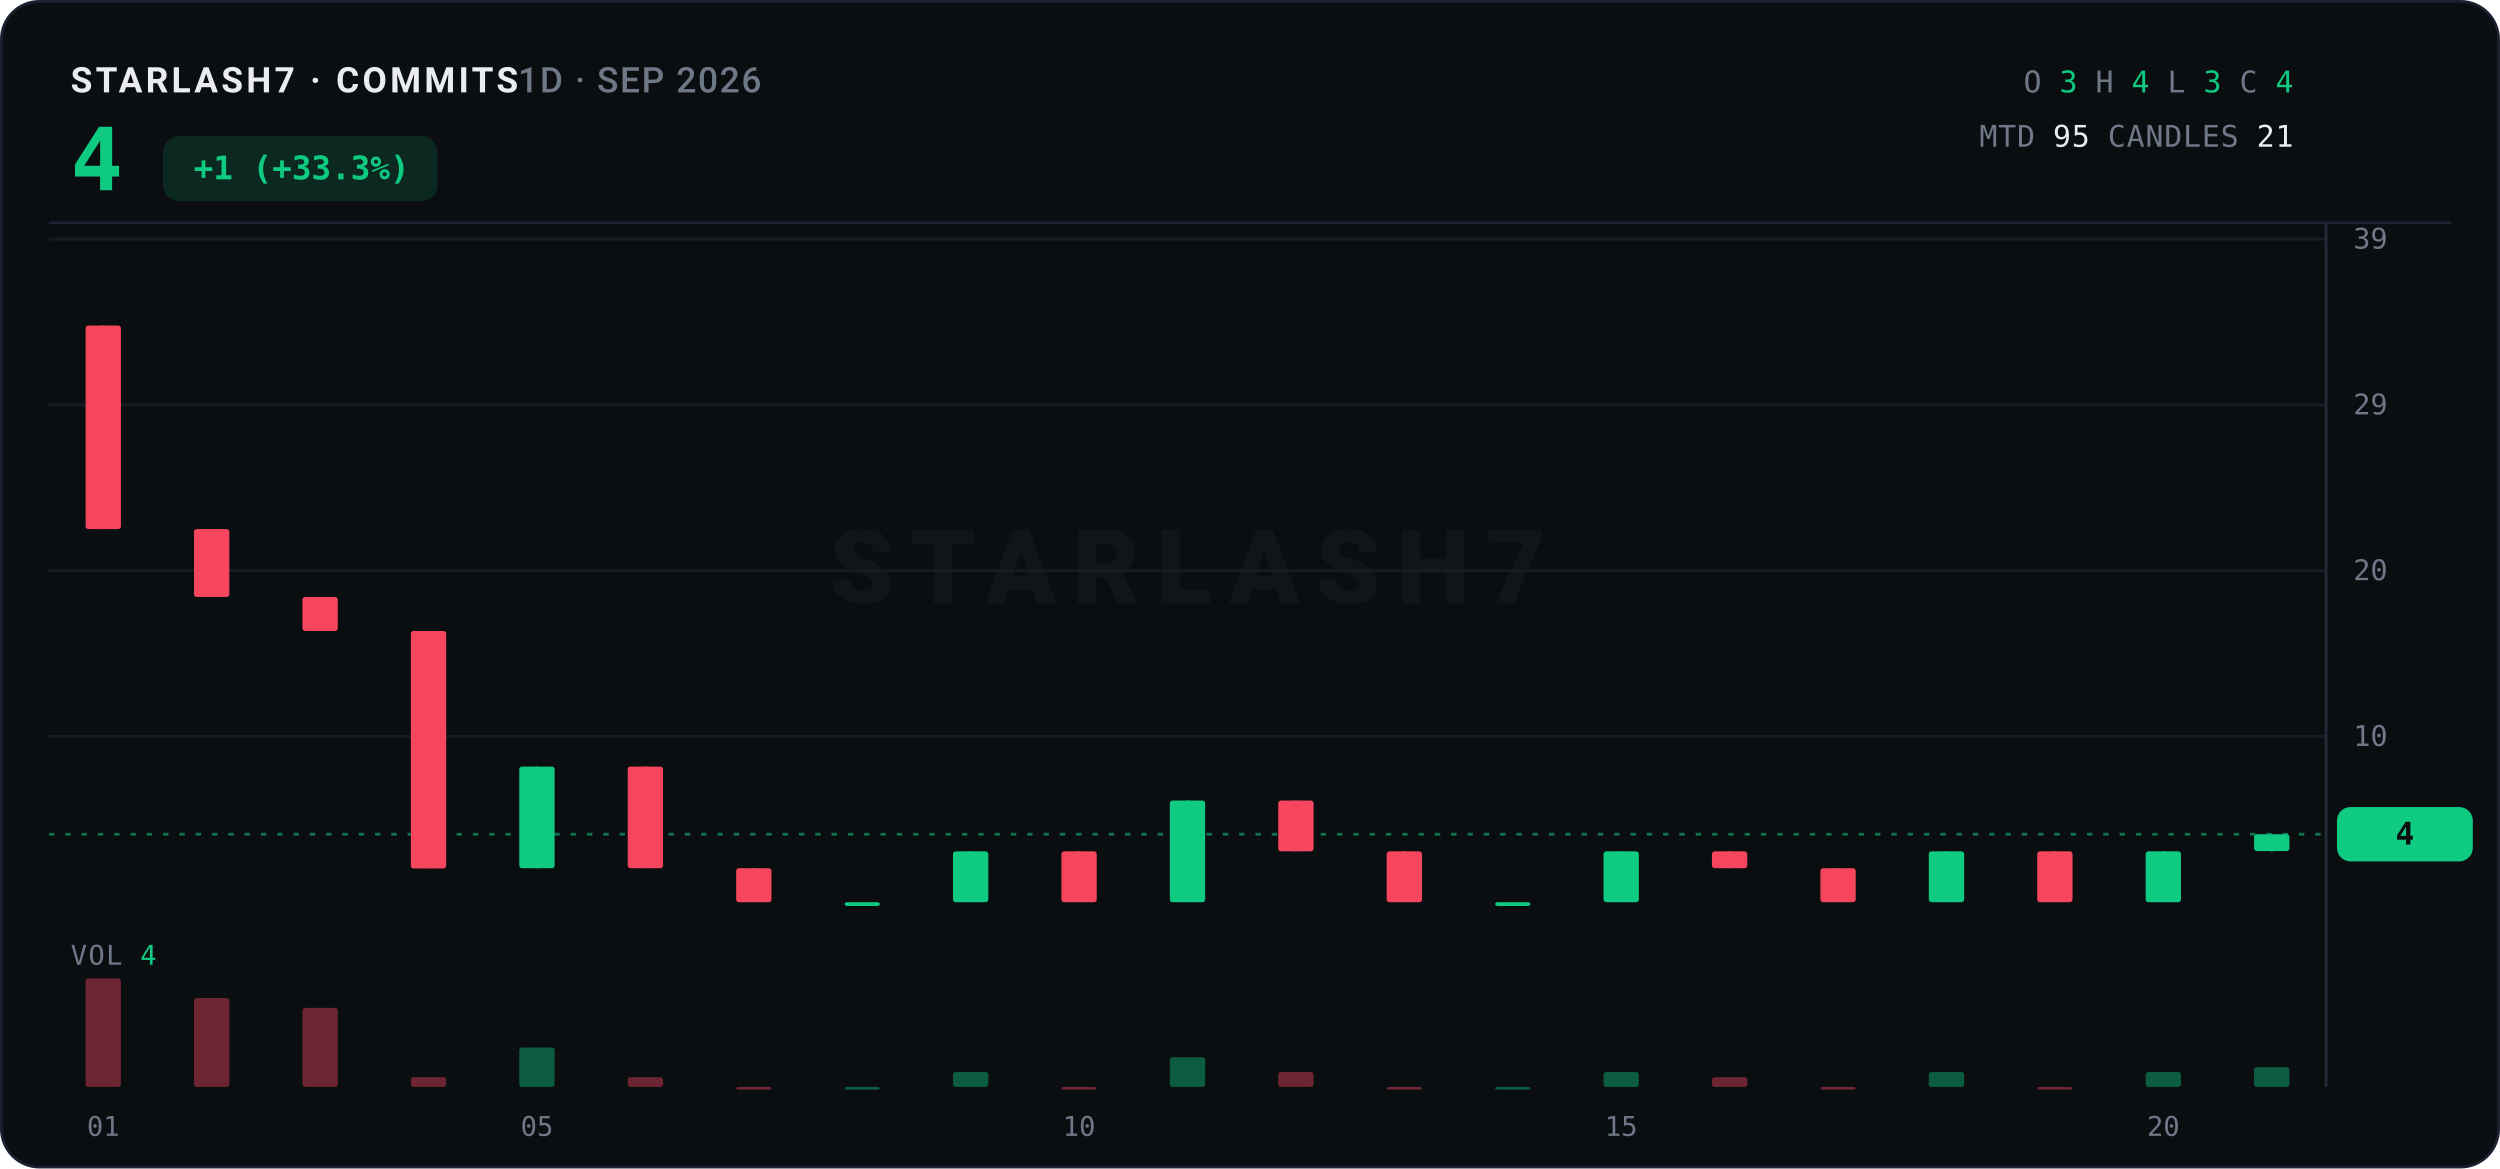
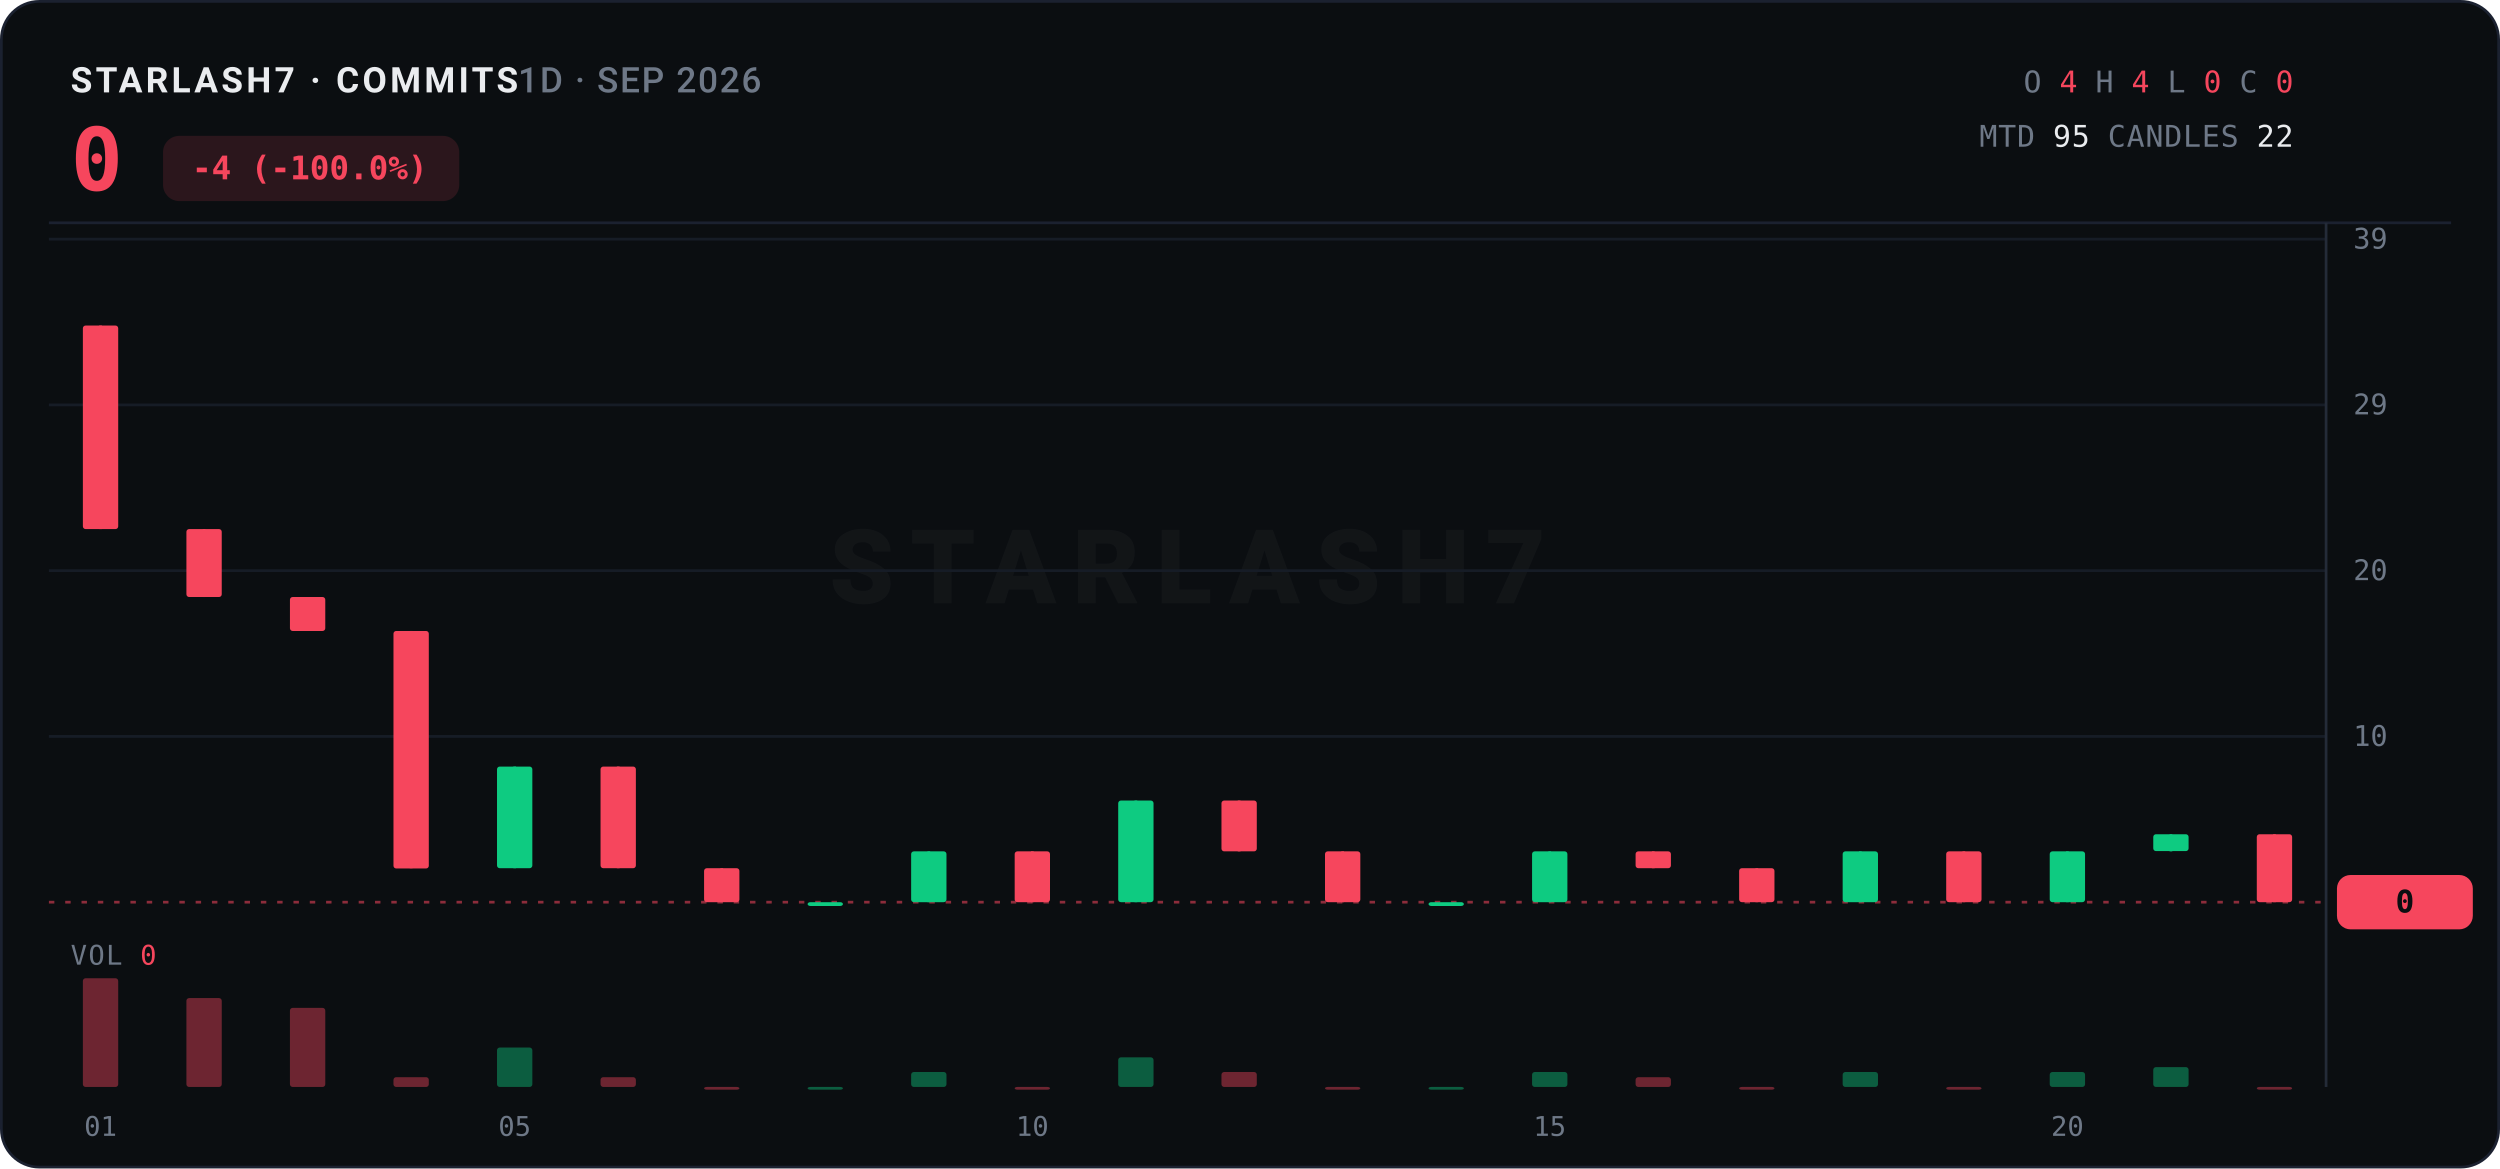
<svg xmlns="http://www.w3.org/2000/svg" width="920" height="430" viewBox="0 0 920 430">
  <rect x="0.5" y="0.5" width="919" height="429" rx="14" fill="#0B0E11" stroke="#1B2130" />
  <text x="26" y="34" font-family="ui-sans-serif,system-ui,-apple-system,'Segoe UI',Roboto,sans-serif" font-size="13" font-weight="700" letter-spacing="1.2" fill="#EAECEF">STARLASH7 · COMMITS<tspan fill="#6E7887" font-weight="500" letter-spacing="0.6">  1D · SEP 2026</tspan>
  </text>
-   <text x="26" y="70" font-family="ui-monospace,'SF Mono',SFMono-Regular,Menlo,Consolas,monospace" font-size="32" font-weight="800" fill="#0ECB81" letter-spacing="-0.5">4</text>
-   <rect x="60" y="50" width="101" height="24" rx="6" fill="#0ECB81" opacity="0.14" />
-   <text x="111" y="66" text-anchor="middle" font-family="ui-monospace,'SF Mono',SFMono-Regular,Menlo,Consolas,monospace" font-size="12" font-weight="700" fill="#0ECB81">+1 (+33.3%)</text>
+   <text x="26" y="70" font-family="ui-monospace,'SF Mono',SFMono-Regular,Menlo,Consolas,monospace" font-size="32" font-weight="800" fill="#F6465D" letter-spacing="-0.5">0</text>
+   <rect x="60" y="50" width="109" height="24" rx="6" fill="#F6465D" opacity="0.14" />
+   <text x="114" y="66" text-anchor="middle" font-family="ui-monospace,'SF Mono',SFMono-Regular,Menlo,Consolas,monospace" font-size="12" font-weight="700" fill="#F6465D">-4 (-100.0%)</text>
  <text x="844" y="34" text-anchor="end" font-family="ui-monospace,'SF Mono',SFMono-Regular,Menlo,Consolas,monospace" font-size="11" letter-spacing="0.3">
    <tspan fill="#6E7887">O</tspan>
-     <tspan fill="#0ECB81">3</tspan>
+     <tspan fill="#F6465D">4</tspan>
    <tspan fill="#6E7887">H</tspan>
-     <tspan fill="#0ECB81">4</tspan>
+     <tspan fill="#F6465D">4</tspan>
    <tspan fill="#6E7887">L</tspan>
-     <tspan fill="#0ECB81">3</tspan>
+     <tspan fill="#F6465D">0</tspan>
    <tspan fill="#6E7887">C</tspan>
-     <tspan fill="#0ECB81">4</tspan>
+     <tspan fill="#F6465D">0</tspan>
  </text>
  <text x="844" y="54" text-anchor="end" font-family="ui-monospace,'SF Mono',SFMono-Regular,Menlo,Consolas,monospace" font-size="11" letter-spacing="0.3">
    <tspan fill="#6E7887">MTD</tspan>
    <tspan fill="#EAECEF">95</tspan>
    <tspan fill="#6E7887">CANDLES</tspan>
-     <tspan fill="#EAECEF">21</tspan>
+     <tspan fill="#EAECEF">22</tspan>
  </text>
  <line x1="18" y1="82" x2="902" y2="82" stroke="#1B2130" stroke-width="1" />
  <text x="437.0" y="222.0" text-anchor="middle" font-family="ui-sans-serif,system-ui,-apple-system,'Segoe UI',Roboto,sans-serif" font-size="38" font-weight="800" letter-spacing="6" fill="#EAECEF" opacity="0.035">STARLASH7</text>
  <line x1="18" y1="271.0" x2="856" y2="271.0" stroke="#161C26" stroke-width="1" />
  <text x="866" y="274.5" font-family="ui-monospace,'SF Mono',SFMono-Regular,Menlo,Consolas,monospace" font-size="10.5" fill="#6E7887">10</text>
  <line x1="18" y1="210.0" x2="856" y2="210.0" stroke="#161C26" stroke-width="1" />
  <text x="866" y="213.5" font-family="ui-monospace,'SF Mono',SFMono-Regular,Menlo,Consolas,monospace" font-size="10.5" fill="#6E7887">20</text>
  <line x1="18" y1="149.0" x2="856" y2="149.0" stroke="#161C26" stroke-width="1" />
  <text x="866" y="152.5" font-family="ui-monospace,'SF Mono',SFMono-Regular,Menlo,Consolas,monospace" font-size="10.5" fill="#6E7887">29</text>
  <line x1="18" y1="88.0" x2="856" y2="88.0" stroke="#161C26" stroke-width="1" />
  <text x="866" y="91.5" font-family="ui-monospace,'SF Mono',SFMono-Regular,Menlo,Consolas,monospace" font-size="10.5" fill="#6E7887">39</text>
  <line x1="856" y1="82" x2="856" y2="400" stroke="#242B38" stroke-width="1" />
-   <line x1="18" y1="307.0" x2="856" y2="307.0" stroke="#0ECB81" stroke-width="1" stroke-dasharray="2 4" opacity="0.55" />
-   <rect x="860" y="297.0" width="50" height="20" rx="5" fill="#0ECB81" />
-   <text x="885.0" y="310.8" text-anchor="middle" font-family="ui-monospace,'SF Mono',SFMono-Regular,Menlo,Consolas,monospace" font-size="11.5" font-weight="800" fill="#0B0E11">4</text>
-   <line x1="38.0" y1="119.8" x2="38.0" y2="194.7" stroke="#F6465D" stroke-width="1" />
-   <rect x="31.5" y="119.8" width="13.0" height="74.9" rx="1" fill="#F6465D" />
-   <line x1="77.9" y1="194.7" x2="77.9" y2="219.7" stroke="#F6465D" stroke-width="1" />
-   <rect x="71.4" y="194.7" width="13.0" height="25.0" rx="1" fill="#F6465D" />
-   <line x1="117.8" y1="219.7" x2="117.8" y2="232.2" stroke="#F6465D" stroke-width="1" />
-   <rect x="111.3" y="219.7" width="13.0" height="12.5" rx="1" fill="#F6465D" />
-   <line x1="157.7" y1="232.2" x2="157.7" y2="319.5" stroke="#F6465D" stroke-width="1" />
-   <rect x="151.2" y="232.2" width="13.0" height="87.4" rx="1" fill="#F6465D" />
-   <line x1="197.6" y1="282.1" x2="197.6" y2="319.5" stroke="#0ECB81" stroke-width="1" />
-   <rect x="191.1" y="282.1" width="13.0" height="37.4" rx="1" fill="#0ECB81" />
-   <line x1="237.5" y1="282.1" x2="237.5" y2="319.5" stroke="#F6465D" stroke-width="1" />
-   <rect x="231.0" y="282.1" width="13.0" height="37.4" rx="1" fill="#F6465D" />
-   <line x1="277.4" y1="319.5" x2="277.4" y2="332.0" stroke="#F6465D" stroke-width="1" />
-   <rect x="270.9" y="319.5" width="13.0" height="12.5" rx="1" fill="#F6465D" />
-   <line x1="317.3" y1="332.0" x2="317.3" y2="332.0" stroke="#0ECB81" stroke-width="1" />
-   <rect x="310.8" y="332.0" width="13.0" height="1.4" rx="1" fill="#0ECB81" />
-   <line x1="357.2" y1="313.3" x2="357.2" y2="332.0" stroke="#0ECB81" stroke-width="1" />
-   <rect x="350.7" y="313.3" width="13.0" height="18.7" rx="1" fill="#0ECB81" />
-   <line x1="397.1" y1="313.3" x2="397.1" y2="332.0" stroke="#F6465D" stroke-width="1" />
-   <rect x="390.6" y="313.3" width="13.0" height="18.7" rx="1" fill="#F6465D" />
-   <line x1="437.0" y1="294.6" x2="437.0" y2="332.0" stroke="#0ECB81" stroke-width="1" />
-   <rect x="430.5" y="294.6" width="13.0" height="37.4" rx="1" fill="#0ECB81" />
-   <line x1="476.9" y1="294.6" x2="476.9" y2="313.3" stroke="#F6465D" stroke-width="1" />
-   <rect x="470.4" y="294.6" width="13.0" height="18.7" rx="1" fill="#F6465D" />
-   <line x1="516.8" y1="313.3" x2="516.8" y2="332.0" stroke="#F6465D" stroke-width="1" />
-   <rect x="510.3" y="313.3" width="13.0" height="18.7" rx="1" fill="#F6465D" />
-   <line x1="556.7" y1="332.0" x2="556.7" y2="332.0" stroke="#0ECB81" stroke-width="1" />
-   <rect x="550.2" y="332.0" width="13.0" height="1.4" rx="1" fill="#0ECB81" />
-   <line x1="596.6" y1="313.3" x2="596.6" y2="332.0" stroke="#0ECB81" stroke-width="1" />
-   <rect x="590.1" y="313.3" width="13.0" height="18.7" rx="1" fill="#0ECB81" />
-   <line x1="636.5" y1="313.3" x2="636.5" y2="319.5" stroke="#F6465D" stroke-width="1" />
-   <rect x="630.0" y="313.3" width="13.0" height="6.2" rx="1" fill="#F6465D" />
-   <line x1="676.4" y1="319.5" x2="676.4" y2="332.0" stroke="#F6465D" stroke-width="1" />
-   <rect x="669.9" y="319.5" width="13.0" height="12.5" rx="1" fill="#F6465D" />
-   <line x1="716.3" y1="313.3" x2="716.3" y2="332.0" stroke="#0ECB81" stroke-width="1" />
-   <rect x="709.8" y="313.3" width="13.0" height="18.7" rx="1" fill="#0ECB81" />
-   <line x1="756.2" y1="313.3" x2="756.2" y2="332.0" stroke="#F6465D" stroke-width="1" />
-   <rect x="749.7" y="313.3" width="13.0" height="18.7" rx="1" fill="#F6465D" />
-   <line x1="796.1" y1="313.3" x2="796.1" y2="332.0" stroke="#0ECB81" stroke-width="1" />
-   <rect x="789.6" y="313.3" width="13.0" height="18.7" rx="1" fill="#0ECB81" />
-   <line x1="836.0" y1="307.0" x2="836.0" y2="313.3" stroke="#0ECB81" stroke-width="1" />
-   <rect x="829.5" y="307.0" width="13.0" height="6.2" rx="1" fill="#0ECB81" />
-   <text x="26" y="355" font-family="ui-monospace,'SF Mono',SFMono-Regular,Menlo,Consolas,monospace" font-size="10" letter-spacing="0.5" fill="#6E7887">VOL <tspan fill="#0ECB81">4</tspan>
+   <line x1="18" y1="332.0" x2="856" y2="332.0" stroke="#F6465D" stroke-width="1" stroke-dasharray="2 4" opacity="0.55" />
+   <rect x="860" y="322.0" width="50" height="20" rx="5" fill="#F6465D" />
+   <text x="885.0" y="335.8" text-anchor="middle" font-family="ui-monospace,'SF Mono',SFMono-Regular,Menlo,Consolas,monospace" font-size="11.5" font-weight="800" fill="#0B0E11">0</text>
+   <line x1="37.0" y1="119.8" x2="37.0" y2="194.7" stroke="#F6465D" stroke-width="1" />
+   <rect x="30.5" y="119.8" width="13.0" height="74.9" rx="1" fill="#F6465D" />
+   <line x1="75.1" y1="194.7" x2="75.1" y2="219.7" stroke="#F6465D" stroke-width="1" />
+   <rect x="68.6" y="194.7" width="13.0" height="25.0" rx="1" fill="#F6465D" />
+   <line x1="113.2" y1="219.7" x2="113.2" y2="232.2" stroke="#F6465D" stroke-width="1" />
+   <rect x="106.7" y="219.7" width="13.0" height="12.5" rx="1" fill="#F6465D" />
+   <line x1="151.3" y1="232.2" x2="151.3" y2="319.5" stroke="#F6465D" stroke-width="1" />
+   <rect x="144.8" y="232.2" width="13.0" height="87.4" rx="1" fill="#F6465D" />
+   <line x1="189.4" y1="282.1" x2="189.4" y2="319.5" stroke="#0ECB81" stroke-width="1" />
+   <rect x="182.9" y="282.1" width="13.0" height="37.4" rx="1" fill="#0ECB81" />
+   <line x1="227.5" y1="282.1" x2="227.5" y2="319.5" stroke="#F6465D" stroke-width="1" />
+   <rect x="221.0" y="282.1" width="13.0" height="37.4" rx="1" fill="#F6465D" />
+   <line x1="265.6" y1="319.5" x2="265.6" y2="332.0" stroke="#F6465D" stroke-width="1" />
+   <rect x="259.1" y="319.5" width="13.0" height="12.5" rx="1" fill="#F6465D" />
+   <line x1="303.7" y1="332.0" x2="303.7" y2="332.0" stroke="#0ECB81" stroke-width="1" />
+   <rect x="297.2" y="332.0" width="13.0" height="1.4" rx="1" fill="#0ECB81" />
+   <line x1="341.8" y1="313.3" x2="341.8" y2="332.0" stroke="#0ECB81" stroke-width="1" />
+   <rect x="335.3" y="313.3" width="13.0" height="18.7" rx="1" fill="#0ECB81" />
+   <line x1="379.9" y1="313.3" x2="379.9" y2="332.0" stroke="#F6465D" stroke-width="1" />
+   <rect x="373.4" y="313.3" width="13.0" height="18.7" rx="1" fill="#F6465D" />
+   <line x1="418.0" y1="294.6" x2="418.0" y2="332.0" stroke="#0ECB81" stroke-width="1" />
+   <rect x="411.5" y="294.6" width="13.0" height="37.4" rx="1" fill="#0ECB81" />
+   <line x1="456.0" y1="294.6" x2="456.0" y2="313.3" stroke="#F6465D" stroke-width="1" />
+   <rect x="449.5" y="294.6" width="13.0" height="18.7" rx="1" fill="#F6465D" />
+   <line x1="494.1" y1="313.3" x2="494.1" y2="332.0" stroke="#F6465D" stroke-width="1" />
+   <rect x="487.6" y="313.3" width="13.0" height="18.7" rx="1" fill="#F6465D" />
+   <line x1="532.2" y1="332.0" x2="532.2" y2="332.0" stroke="#0ECB81" stroke-width="1" />
+   <rect x="525.7" y="332.0" width="13.0" height="1.4" rx="1" fill="#0ECB81" />
+   <line x1="570.3" y1="313.3" x2="570.3" y2="332.0" stroke="#0ECB81" stroke-width="1" />
+   <rect x="563.8" y="313.3" width="13.0" height="18.7" rx="1" fill="#0ECB81" />
+   <line x1="608.4" y1="313.3" x2="608.4" y2="319.5" stroke="#F6465D" stroke-width="1" />
+   <rect x="601.9" y="313.3" width="13.0" height="6.2" rx="1" fill="#F6465D" />
+   <line x1="646.5" y1="319.5" x2="646.5" y2="332.0" stroke="#F6465D" stroke-width="1" />
+   <rect x="640.0" y="319.5" width="13.0" height="12.5" rx="1" fill="#F6465D" />
+   <line x1="684.6" y1="313.3" x2="684.6" y2="332.0" stroke="#0ECB81" stroke-width="1" />
+   <rect x="678.1" y="313.3" width="13.0" height="18.7" rx="1" fill="#0ECB81" />
+   <line x1="722.7" y1="313.3" x2="722.7" y2="332.0" stroke="#F6465D" stroke-width="1" />
+   <rect x="716.2" y="313.3" width="13.0" height="18.7" rx="1" fill="#F6465D" />
+   <line x1="760.8" y1="313.3" x2="760.8" y2="332.0" stroke="#0ECB81" stroke-width="1" />
+   <rect x="754.3" y="313.3" width="13.0" height="18.7" rx="1" fill="#0ECB81" />
+   <line x1="798.9" y1="307.0" x2="798.9" y2="313.3" stroke="#0ECB81" stroke-width="1" />
+   <rect x="792.4" y="307.0" width="13.0" height="6.2" rx="1" fill="#0ECB81" />
+   <line x1="837.0" y1="307.0" x2="837.0" y2="332.0" stroke="#F6465D" stroke-width="1" />
+   <rect x="830.5" y="307.0" width="13.0" height="25.0" rx="1" fill="#F6465D" />
+   <text x="26" y="355" font-family="ui-monospace,'SF Mono',SFMono-Regular,Menlo,Consolas,monospace" font-size="10" letter-spacing="0.5" fill="#6E7887">VOL <tspan fill="#F6465D">0</tspan>
  </text>
-   <rect x="31.5" y="360.0" width="13.0" height="40.0" rx="1" fill="#F6465D" opacity="0.42" />
-   <rect x="71.4" y="367.3" width="13.0" height="32.7" rx="1" fill="#F6465D" opacity="0.42" />
-   <rect x="111.3" y="370.9" width="13.0" height="29.1" rx="1" fill="#F6465D" opacity="0.42" />
-   <rect x="151.2" y="396.4" width="13.0" height="3.6" rx="1" fill="#F6465D" opacity="0.42" />
-   <rect x="191.1" y="385.5" width="13.0" height="14.5" rx="1" fill="#0ECB81" opacity="0.42" />
-   <rect x="231.0" y="396.4" width="13.0" height="3.6" rx="1" fill="#F6465D" opacity="0.42" />
-   <rect x="270.9" y="400.0" width="13.0" height="1.0" rx="1" fill="#F6465D" opacity="0.42" />
-   <rect x="310.8" y="400.0" width="13.0" height="1.0" rx="1" fill="#0ECB81" opacity="0.42" />
-   <rect x="350.7" y="394.5" width="13.0" height="5.5" rx="1" fill="#0ECB81" opacity="0.42" />
-   <rect x="390.6" y="400.0" width="13.0" height="1.0" rx="1" fill="#F6465D" opacity="0.42" />
-   <rect x="430.5" y="389.1" width="13.0" height="10.9" rx="1" fill="#0ECB81" opacity="0.42" />
-   <rect x="470.4" y="394.5" width="13.0" height="5.5" rx="1" fill="#F6465D" opacity="0.42" />
-   <rect x="510.3" y="400.0" width="13.0" height="1.0" rx="1" fill="#F6465D" opacity="0.42" />
-   <rect x="550.2" y="400.0" width="13.0" height="1.0" rx="1" fill="#0ECB81" opacity="0.42" />
-   <rect x="590.1" y="394.5" width="13.0" height="5.5" rx="1" fill="#0ECB81" opacity="0.42" />
-   <rect x="630.0" y="396.4" width="13.0" height="3.6" rx="1" fill="#F6465D" opacity="0.42" />
-   <rect x="669.9" y="400.0" width="13.0" height="1.0" rx="1" fill="#F6465D" opacity="0.42" />
-   <rect x="709.8" y="394.5" width="13.0" height="5.5" rx="1" fill="#0ECB81" opacity="0.42" />
-   <rect x="749.7" y="400.0" width="13.0" height="1.0" rx="1" fill="#F6465D" opacity="0.42" />
-   <rect x="789.6" y="394.5" width="13.0" height="5.5" rx="1" fill="#0ECB81" opacity="0.42" />
-   <rect x="829.5" y="392.7" width="13.0" height="7.3" rx="1" fill="#0ECB81" opacity="0.42" />
-   <text x="38.0" y="418" text-anchor="middle" font-family="ui-monospace,'SF Mono',SFMono-Regular,Menlo,Consolas,monospace" font-size="10" fill="#6E7887">01</text>
-   <text x="197.6" y="418" text-anchor="middle" font-family="ui-monospace,'SF Mono',SFMono-Regular,Menlo,Consolas,monospace" font-size="10" fill="#6E7887">05</text>
-   <text x="397.1" y="418" text-anchor="middle" font-family="ui-monospace,'SF Mono',SFMono-Regular,Menlo,Consolas,monospace" font-size="10" fill="#6E7887">10</text>
-   <text x="596.6" y="418" text-anchor="middle" font-family="ui-monospace,'SF Mono',SFMono-Regular,Menlo,Consolas,monospace" font-size="10" fill="#6E7887">15</text>
-   <text x="796.1" y="418" text-anchor="middle" font-family="ui-monospace,'SF Mono',SFMono-Regular,Menlo,Consolas,monospace" font-size="10" fill="#6E7887">20</text>
+   <rect x="30.5" y="360.0" width="13.0" height="40.0" rx="1" fill="#F6465D" opacity="0.42" />
+   <rect x="68.6" y="367.3" width="13.0" height="32.7" rx="1" fill="#F6465D" opacity="0.42" />
+   <rect x="106.7" y="370.9" width="13.0" height="29.1" rx="1" fill="#F6465D" opacity="0.42" />
+   <rect x="144.8" y="396.4" width="13.0" height="3.6" rx="1" fill="#F6465D" opacity="0.42" />
+   <rect x="182.9" y="385.5" width="13.0" height="14.5" rx="1" fill="#0ECB81" opacity="0.42" />
+   <rect x="221.0" y="396.4" width="13.0" height="3.6" rx="1" fill="#F6465D" opacity="0.42" />
+   <rect x="259.1" y="400.0" width="13.0" height="1.0" rx="1" fill="#F6465D" opacity="0.42" />
+   <rect x="297.2" y="400.0" width="13.0" height="1.0" rx="1" fill="#0ECB81" opacity="0.42" />
+   <rect x="335.3" y="394.5" width="13.0" height="5.5" rx="1" fill="#0ECB81" opacity="0.42" />
+   <rect x="373.4" y="400.0" width="13.0" height="1.0" rx="1" fill="#F6465D" opacity="0.42" />
+   <rect x="411.5" y="389.1" width="13.0" height="10.9" rx="1" fill="#0ECB81" opacity="0.42" />
+   <rect x="449.5" y="394.5" width="13.0" height="5.5" rx="1" fill="#F6465D" opacity="0.42" />
+   <rect x="487.6" y="400.0" width="13.0" height="1.0" rx="1" fill="#F6465D" opacity="0.42" />
+   <rect x="525.7" y="400.0" width="13.0" height="1.0" rx="1" fill="#0ECB81" opacity="0.42" />
+   <rect x="563.8" y="394.5" width="13.0" height="5.5" rx="1" fill="#0ECB81" opacity="0.42" />
+   <rect x="601.9" y="396.4" width="13.0" height="3.6" rx="1" fill="#F6465D" opacity="0.42" />
+   <rect x="640.0" y="400.0" width="13.0" height="1.0" rx="1" fill="#F6465D" opacity="0.42" />
+   <rect x="678.1" y="394.5" width="13.0" height="5.5" rx="1" fill="#0ECB81" opacity="0.42" />
+   <rect x="716.2" y="400.0" width="13.0" height="1.0" rx="1" fill="#F6465D" opacity="0.42" />
+   <rect x="754.3" y="394.5" width="13.0" height="5.5" rx="1" fill="#0ECB81" opacity="0.42" />
+   <rect x="792.4" y="392.7" width="13.0" height="7.3" rx="1" fill="#0ECB81" opacity="0.42" />
+   <rect x="830.5" y="400.0" width="13.0" height="1.0" rx="1" fill="#F6465D" opacity="0.42" />
+   <text x="37.0" y="418" text-anchor="middle" font-family="ui-monospace,'SF Mono',SFMono-Regular,Menlo,Consolas,monospace" font-size="10" fill="#6E7887">01</text>
+   <text x="189.4" y="418" text-anchor="middle" font-family="ui-monospace,'SF Mono',SFMono-Regular,Menlo,Consolas,monospace" font-size="10" fill="#6E7887">05</text>
+   <text x="379.9" y="418" text-anchor="middle" font-family="ui-monospace,'SF Mono',SFMono-Regular,Menlo,Consolas,monospace" font-size="10" fill="#6E7887">10</text>
+   <text x="570.3" y="418" text-anchor="middle" font-family="ui-monospace,'SF Mono',SFMono-Regular,Menlo,Consolas,monospace" font-size="10" fill="#6E7887">15</text>
+   <text x="760.8" y="418" text-anchor="middle" font-family="ui-monospace,'SF Mono',SFMono-Regular,Menlo,Consolas,monospace" font-size="10" fill="#6E7887">20</text>
</svg>
